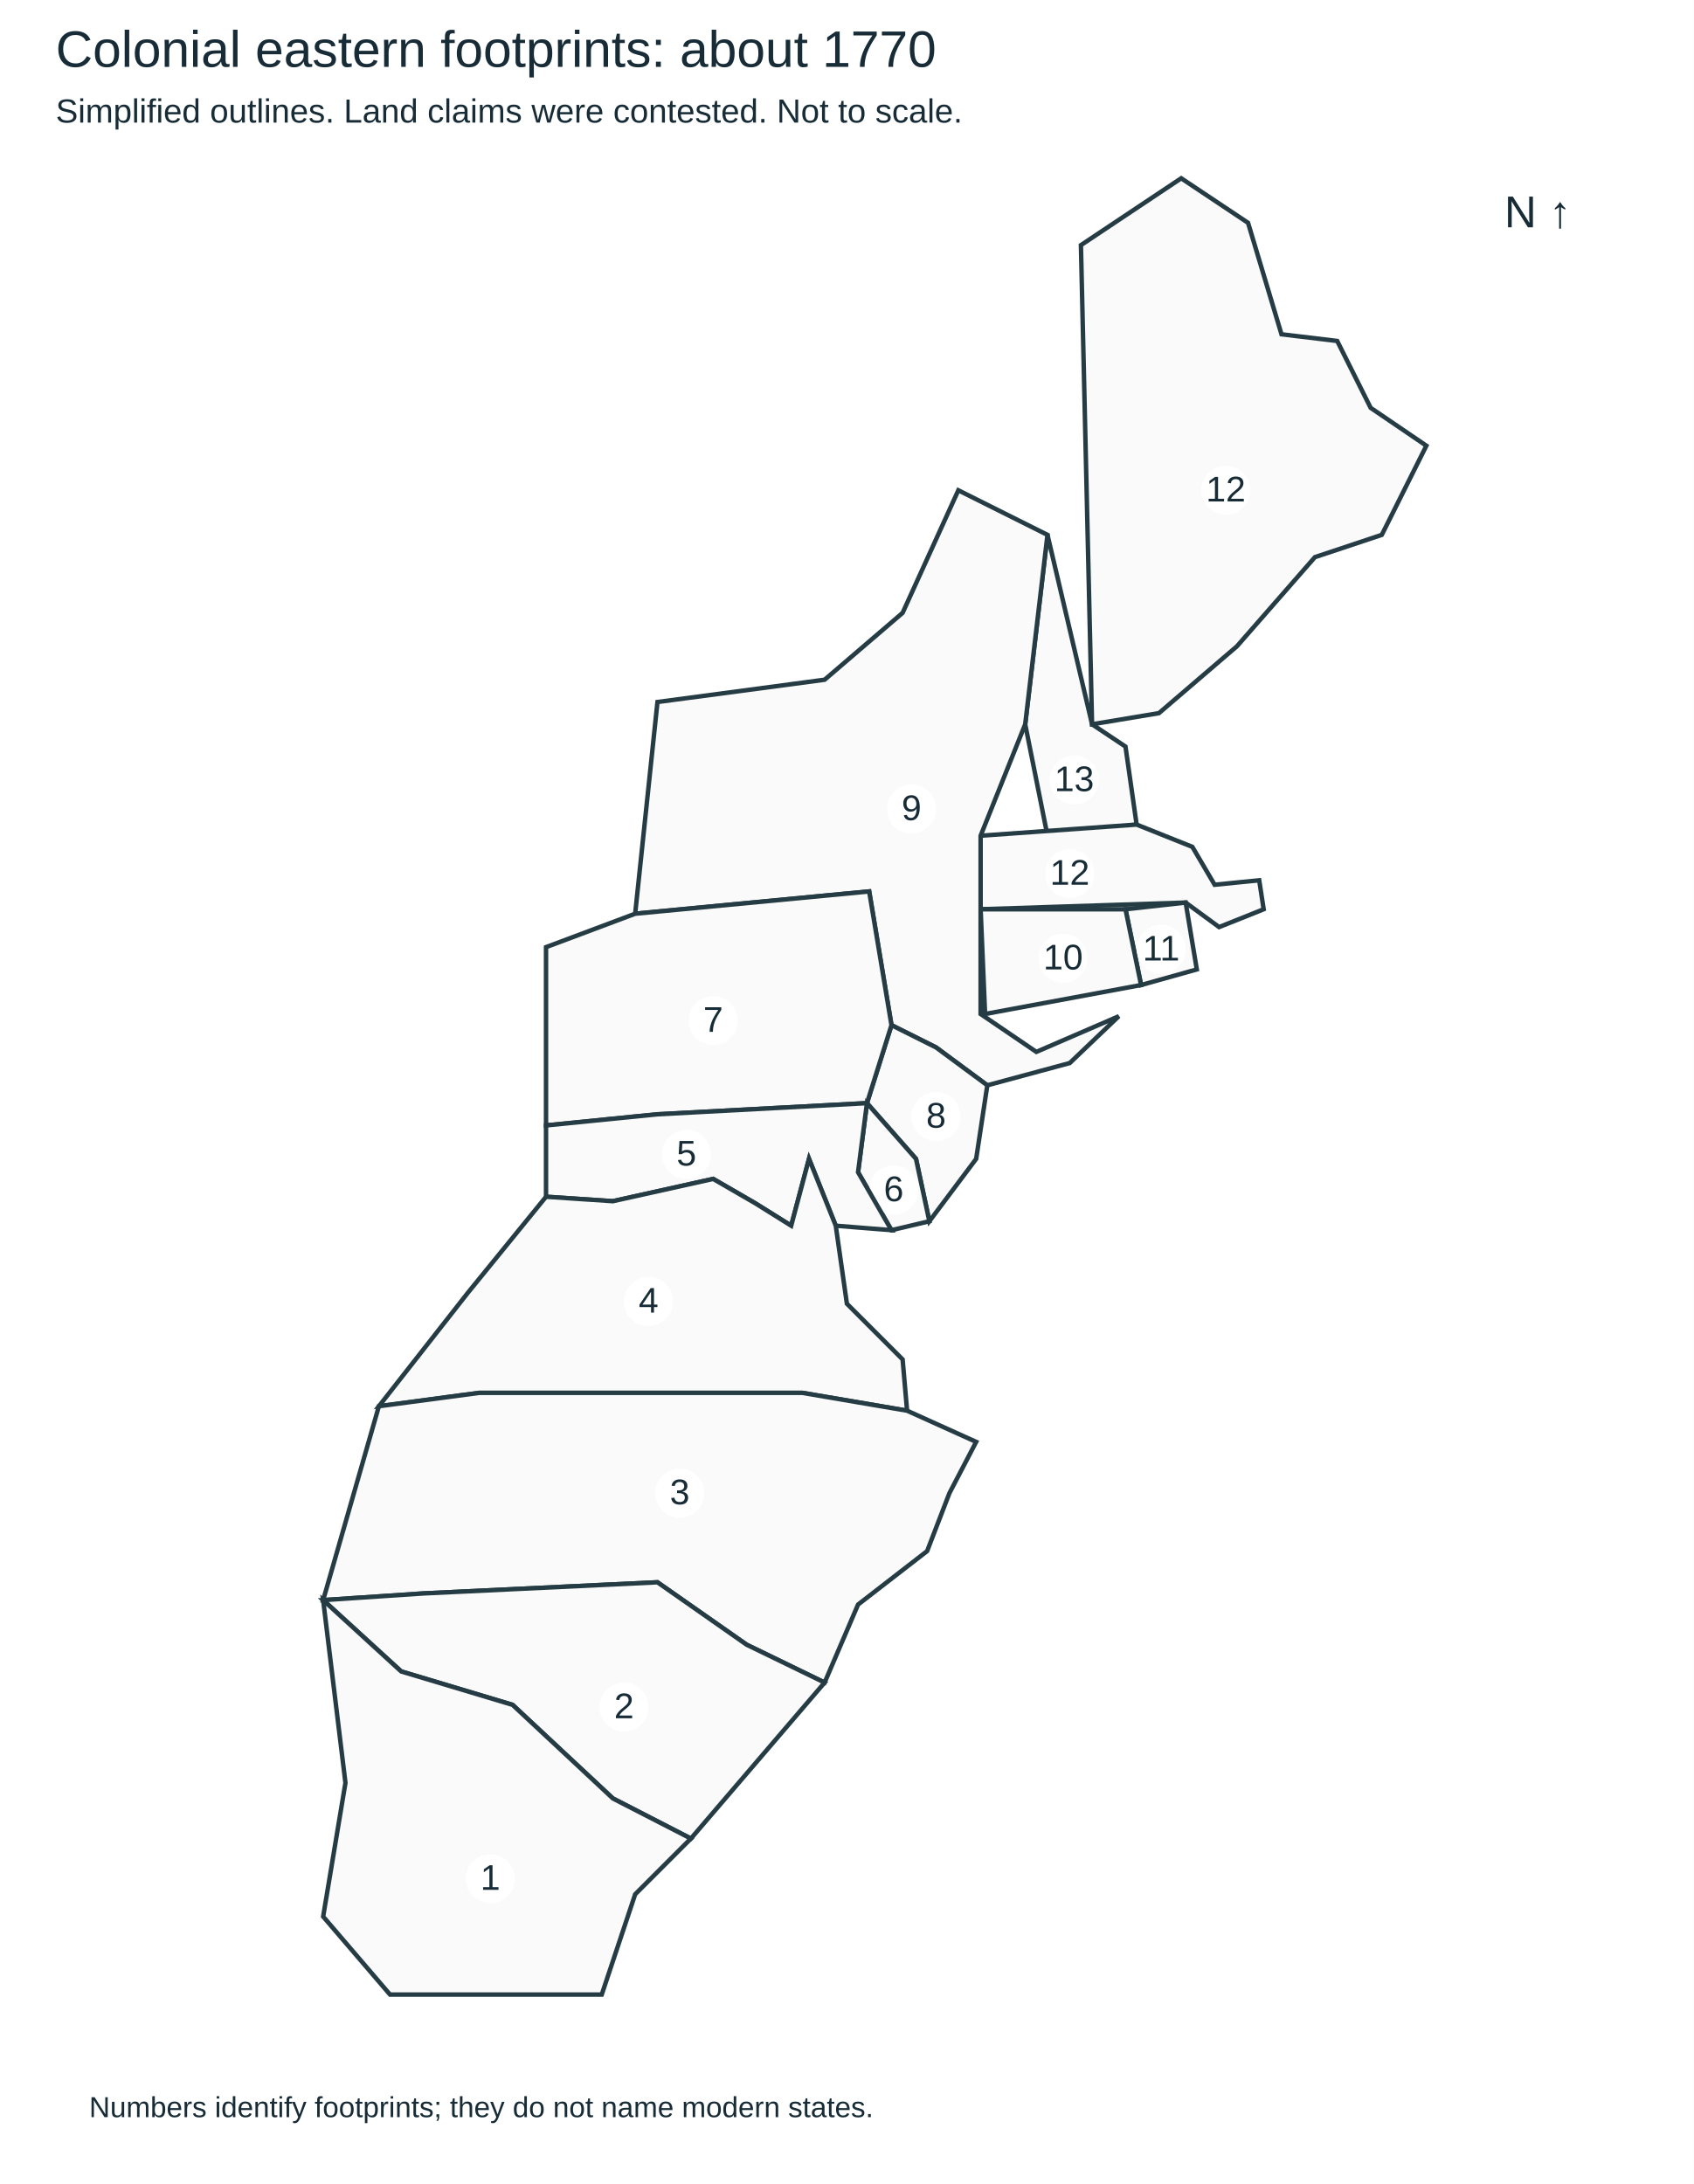
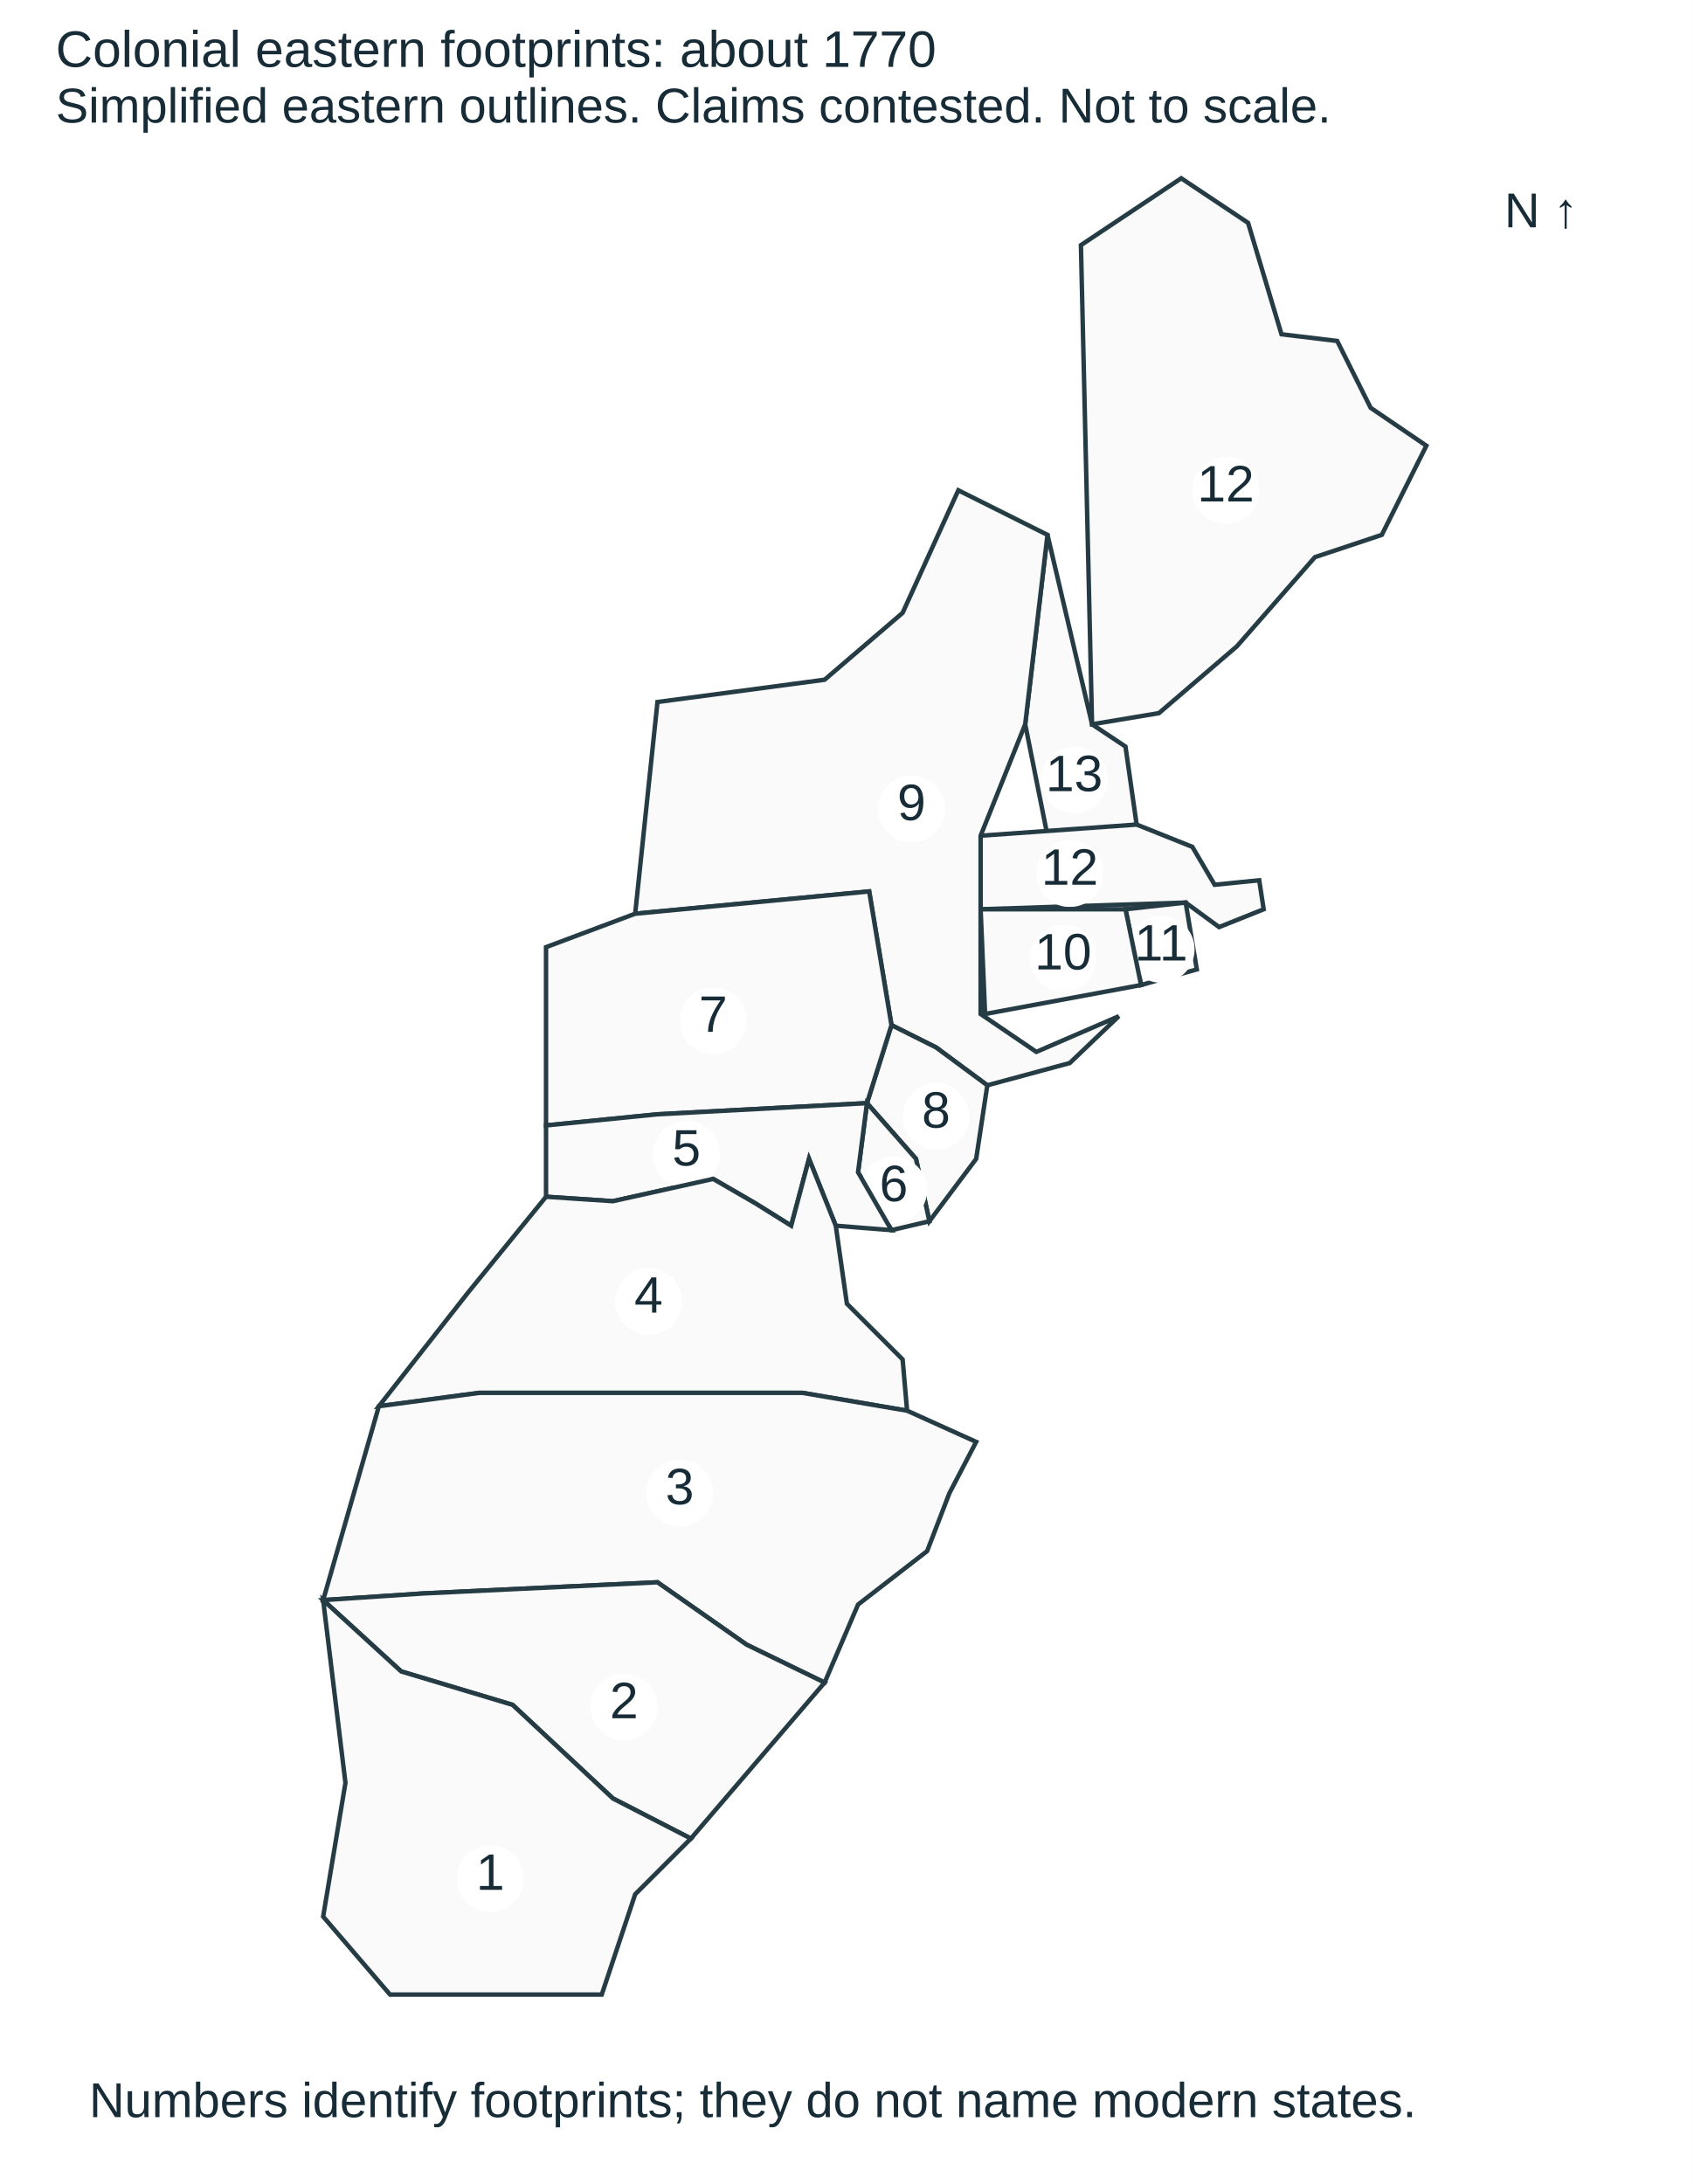
<svg xmlns="http://www.w3.org/2000/svg" width="760" height="980" viewBox="0 0 760 980">
  <rect width="760" height="980" fill="white" />
  <g font-family="Arial,sans-serif" fill="#172c36">
    <text x="25" y="30" font-size="23">Colonial eastern footprints: about 1770</text>
-     <text x="25" y="55" font-size="15">Simplified outlines. Land claims were contested. Not to scale.</text>
-     <text x="675" y="102" font-size="20">N ↑</text>
+     <text x="25" y="55" font-size="22">Simplified eastern outlines. Claims contested. Not to scale.</text>
+     <text x="675" y="102" font-size="22">N ↑</text>
    <polygon points="470,240 490,325 505,335 510,370 470,375 460,325" fill="#f9faf9" stroke="#263c45" stroke-width="2" />
-     <circle cx="482" cy="350" r="11" fill="white" />
-     <text x="482" y="355" font-size="16" text-anchor="middle">13</text>
+     <circle cx="482" cy="350" r="15" fill="white" />
+     <text x="482" y="355" font-size="23" text-anchor="middle">13</text>
    <polygon points="440,375 510,370 535,380 545,397 565,395 567,408 547,416 532,405 440,408" fill="#f9faf9" stroke="#263c45" stroke-width="2" />
-     <circle cx="480" cy="392" r="11" fill="white" />
-     <text x="480" y="397" font-size="16" text-anchor="middle">12</text>
+     <circle cx="480" cy="392" r="15" fill="white" />
+     <text x="480" y="397" font-size="23" text-anchor="middle">12</text>
    <polygon points="490,325 520,320 555,290 590,250 620,240 640,200 615,183 600,153 575,150 560,100 530,80 485,110" fill="#f9faf9" stroke="#263c45" stroke-width="2" />
-     <circle cx="550" cy="220" r="11" fill="white" />
-     <text x="550" y="225" font-size="16" text-anchor="middle">12</text>
+     <circle cx="550" cy="220" r="15" fill="white" />
+     <text x="550" y="225" font-size="23" text-anchor="middle">12</text>
    <polygon points="505,408 532,405 537,435 512,442" fill="#f9faf9" stroke="#263c45" stroke-width="2" />
-     <circle cx="521" cy="426" r="11" fill="white" />
-     <text x="521" y="431" font-size="16" text-anchor="middle">11</text>
+     <circle cx="521" cy="426" r="15" fill="white" />
+     <text x="521" y="431" font-size="23" text-anchor="middle">11</text>
    <polygon points="440,408 505,408 512,442 442,455" fill="#f9faf9" stroke="#263c45" stroke-width="2" />
-     <circle cx="477" cy="430" r="11" fill="white" />
-     <text x="477" y="435" font-size="16" text-anchor="middle">10</text>
+     <circle cx="477" cy="430" r="15" fill="white" />
+     <text x="477" y="435" font-size="23" text-anchor="middle">10</text>
    <polygon points="295,315 370,305 405,275 430,220 470,240 460,325 440,375 440,455 465,472 502,456 480,477 443,487 420,470 400,460 390,400 285,410" fill="#f9faf9" stroke="#263c45" stroke-width="2" />
-     <circle cx="409" cy="363" r="11" fill="white" />
-     <text x="409" y="368" font-size="16" text-anchor="middle">9</text>
+     <circle cx="409" cy="363" r="15" fill="white" />
+     <text x="409" y="368" font-size="23" text-anchor="middle">9</text>
    <polygon points="400,460 420,470 443,487 438,520 417,548 411,520 389,495" fill="#f9faf9" stroke="#263c45" stroke-width="2" />
-     <circle cx="420" cy="501" r="11" fill="white" />
-     <text x="420" y="506" font-size="16" text-anchor="middle">8</text>
+     <circle cx="420" cy="501" r="15" fill="white" />
+     <text x="420" y="506" font-size="23" text-anchor="middle">8</text>
    <polygon points="285,410 390,400 400,460 389,495 295,500 245,505 245,425" fill="#f9faf9" stroke="#263c45" stroke-width="2" />
-     <circle cx="320" cy="458" r="11" fill="white" />
-     <text x="320" y="463" font-size="16" text-anchor="middle">7</text>
+     <circle cx="320" cy="458" r="15" fill="white" />
+     <text x="320" y="463" font-size="23" text-anchor="middle">7</text>
    <polygon points="389,495 411,520 417,548 400,552 385,526" fill="#f9faf9" stroke="#263c45" stroke-width="2" />
-     <circle cx="401" cy="534" r="11" fill="white" />
-     <text x="401" y="539" font-size="16" text-anchor="middle">6</text>
+     <circle cx="401" cy="534" r="15" fill="white" />
+     <text x="401" y="539" font-size="23" text-anchor="middle">6</text>
    <polygon points="245,505 295,500 389,495 385,526 400,552 375,550 363,520 355,550 339,540 320,529 275,539 245,537" fill="#f9faf9" stroke="#263c45" stroke-width="2" />
-     <circle cx="308" cy="518" r="11" fill="white" />
-     <text x="308" y="523" font-size="16" text-anchor="middle">5</text>
+     <circle cx="308" cy="518" r="15" fill="white" />
+     <text x="308" y="523" font-size="23" text-anchor="middle">5</text>
    <polygon points="245,537 275,539 320,529 339,540 355,550 363,520 375,550 380,585 405,610 407,633 360,625 300,625 215,625 170,631 210,580" fill="#f9faf9" stroke="#263c45" stroke-width="2" />
-     <circle cx="291" cy="584" r="11" fill="white" />
-     <text x="291" y="589" font-size="16" text-anchor="middle">4</text>
+     <circle cx="291" cy="584" r="15" fill="white" />
+     <text x="291" y="589" font-size="23" text-anchor="middle">4</text>
    <polygon points="170,631 215,625 300,625 360,625 407,633 438,647 426,670 416,696 385,720 370,755 335,738 295,710 190,715 145,718" fill="#f9faf9" stroke="#263c45" stroke-width="2" />
-     <circle cx="305" cy="670" r="11" fill="white" />
-     <text x="305" y="675" font-size="16" text-anchor="middle">3</text>
+     <circle cx="305" cy="670" r="15" fill="white" />
+     <text x="305" y="675" font-size="23" text-anchor="middle">3</text>
    <polygon points="145,718 190,715 295,710 335,738 370,755 340,790 310,825 275,807 230,765 180,750" fill="#f9faf9" stroke="#263c45" stroke-width="2" />
-     <circle cx="280" cy="766" r="11" fill="white" />
-     <text x="280" y="771" font-size="16" text-anchor="middle">2</text>
+     <circle cx="280" cy="766" r="15" fill="white" />
+     <text x="280" y="771" font-size="23" text-anchor="middle">2</text>
    <polygon points="145,718 180,750 230,765 275,807 310,825 285,850 270,895 175,895 145,860 155,800" fill="#f9faf9" stroke="#263c45" stroke-width="2" />
-     <circle cx="220" cy="843" r="11" fill="white" />
-     <text x="220" y="848" font-size="16" text-anchor="middle">1</text>
-     <text x="40" y="950" font-size="13">Numbers identify footprints; they do not name modern states.</text>
+     <circle cx="220" cy="843" r="15" fill="white" />
+     <text x="220" y="848" font-size="23" text-anchor="middle">1</text>
+     <text x="40" y="950" font-size="22">Numbers identify footprints; they do not name modern states.</text>
  </g>
</svg>
